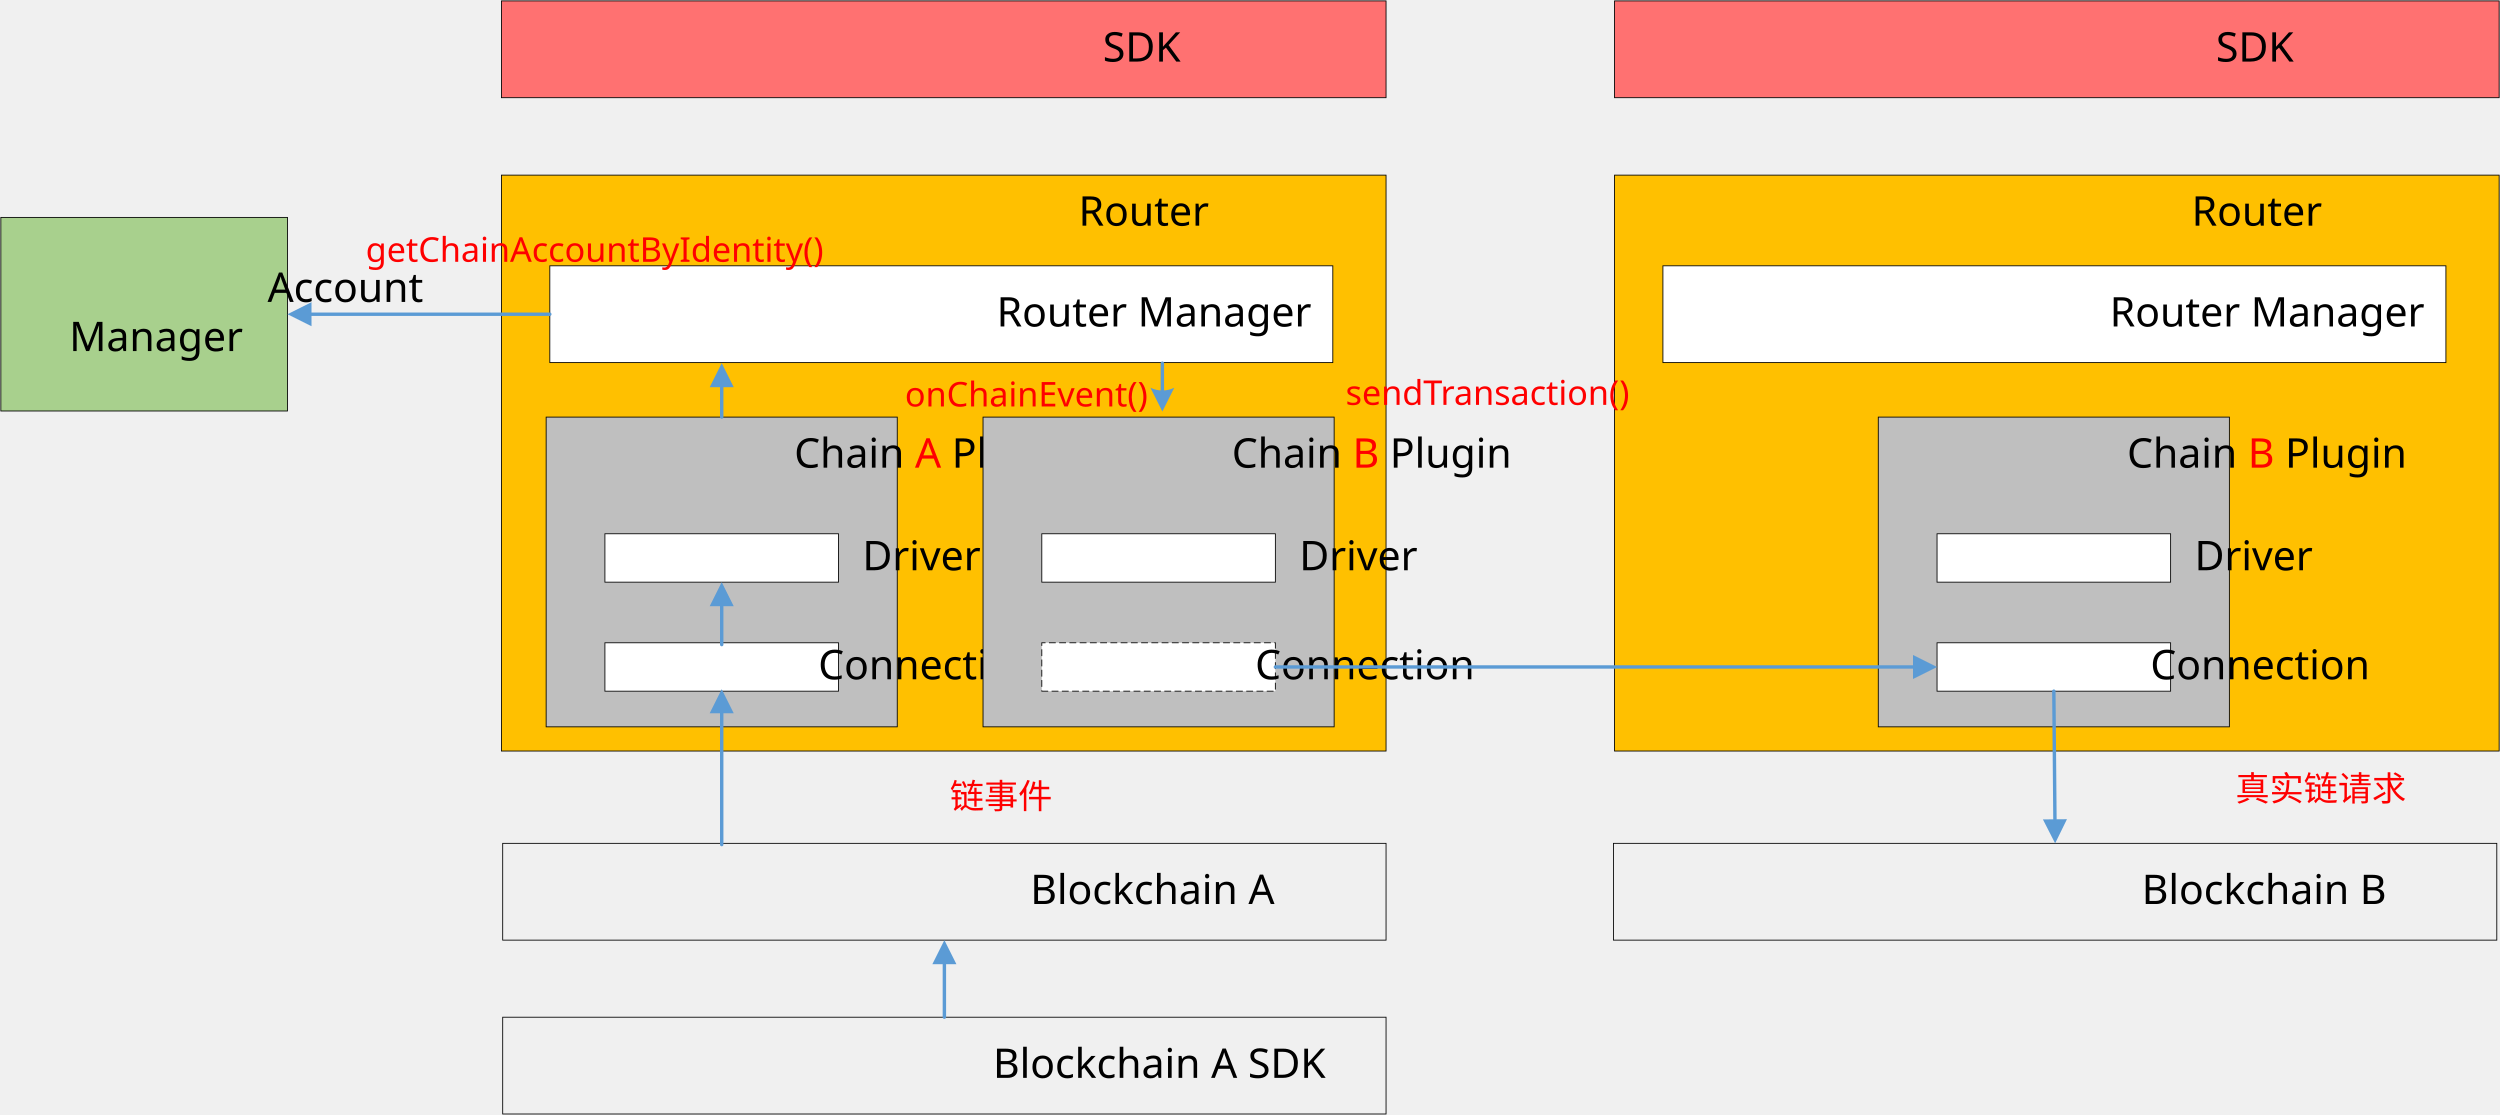
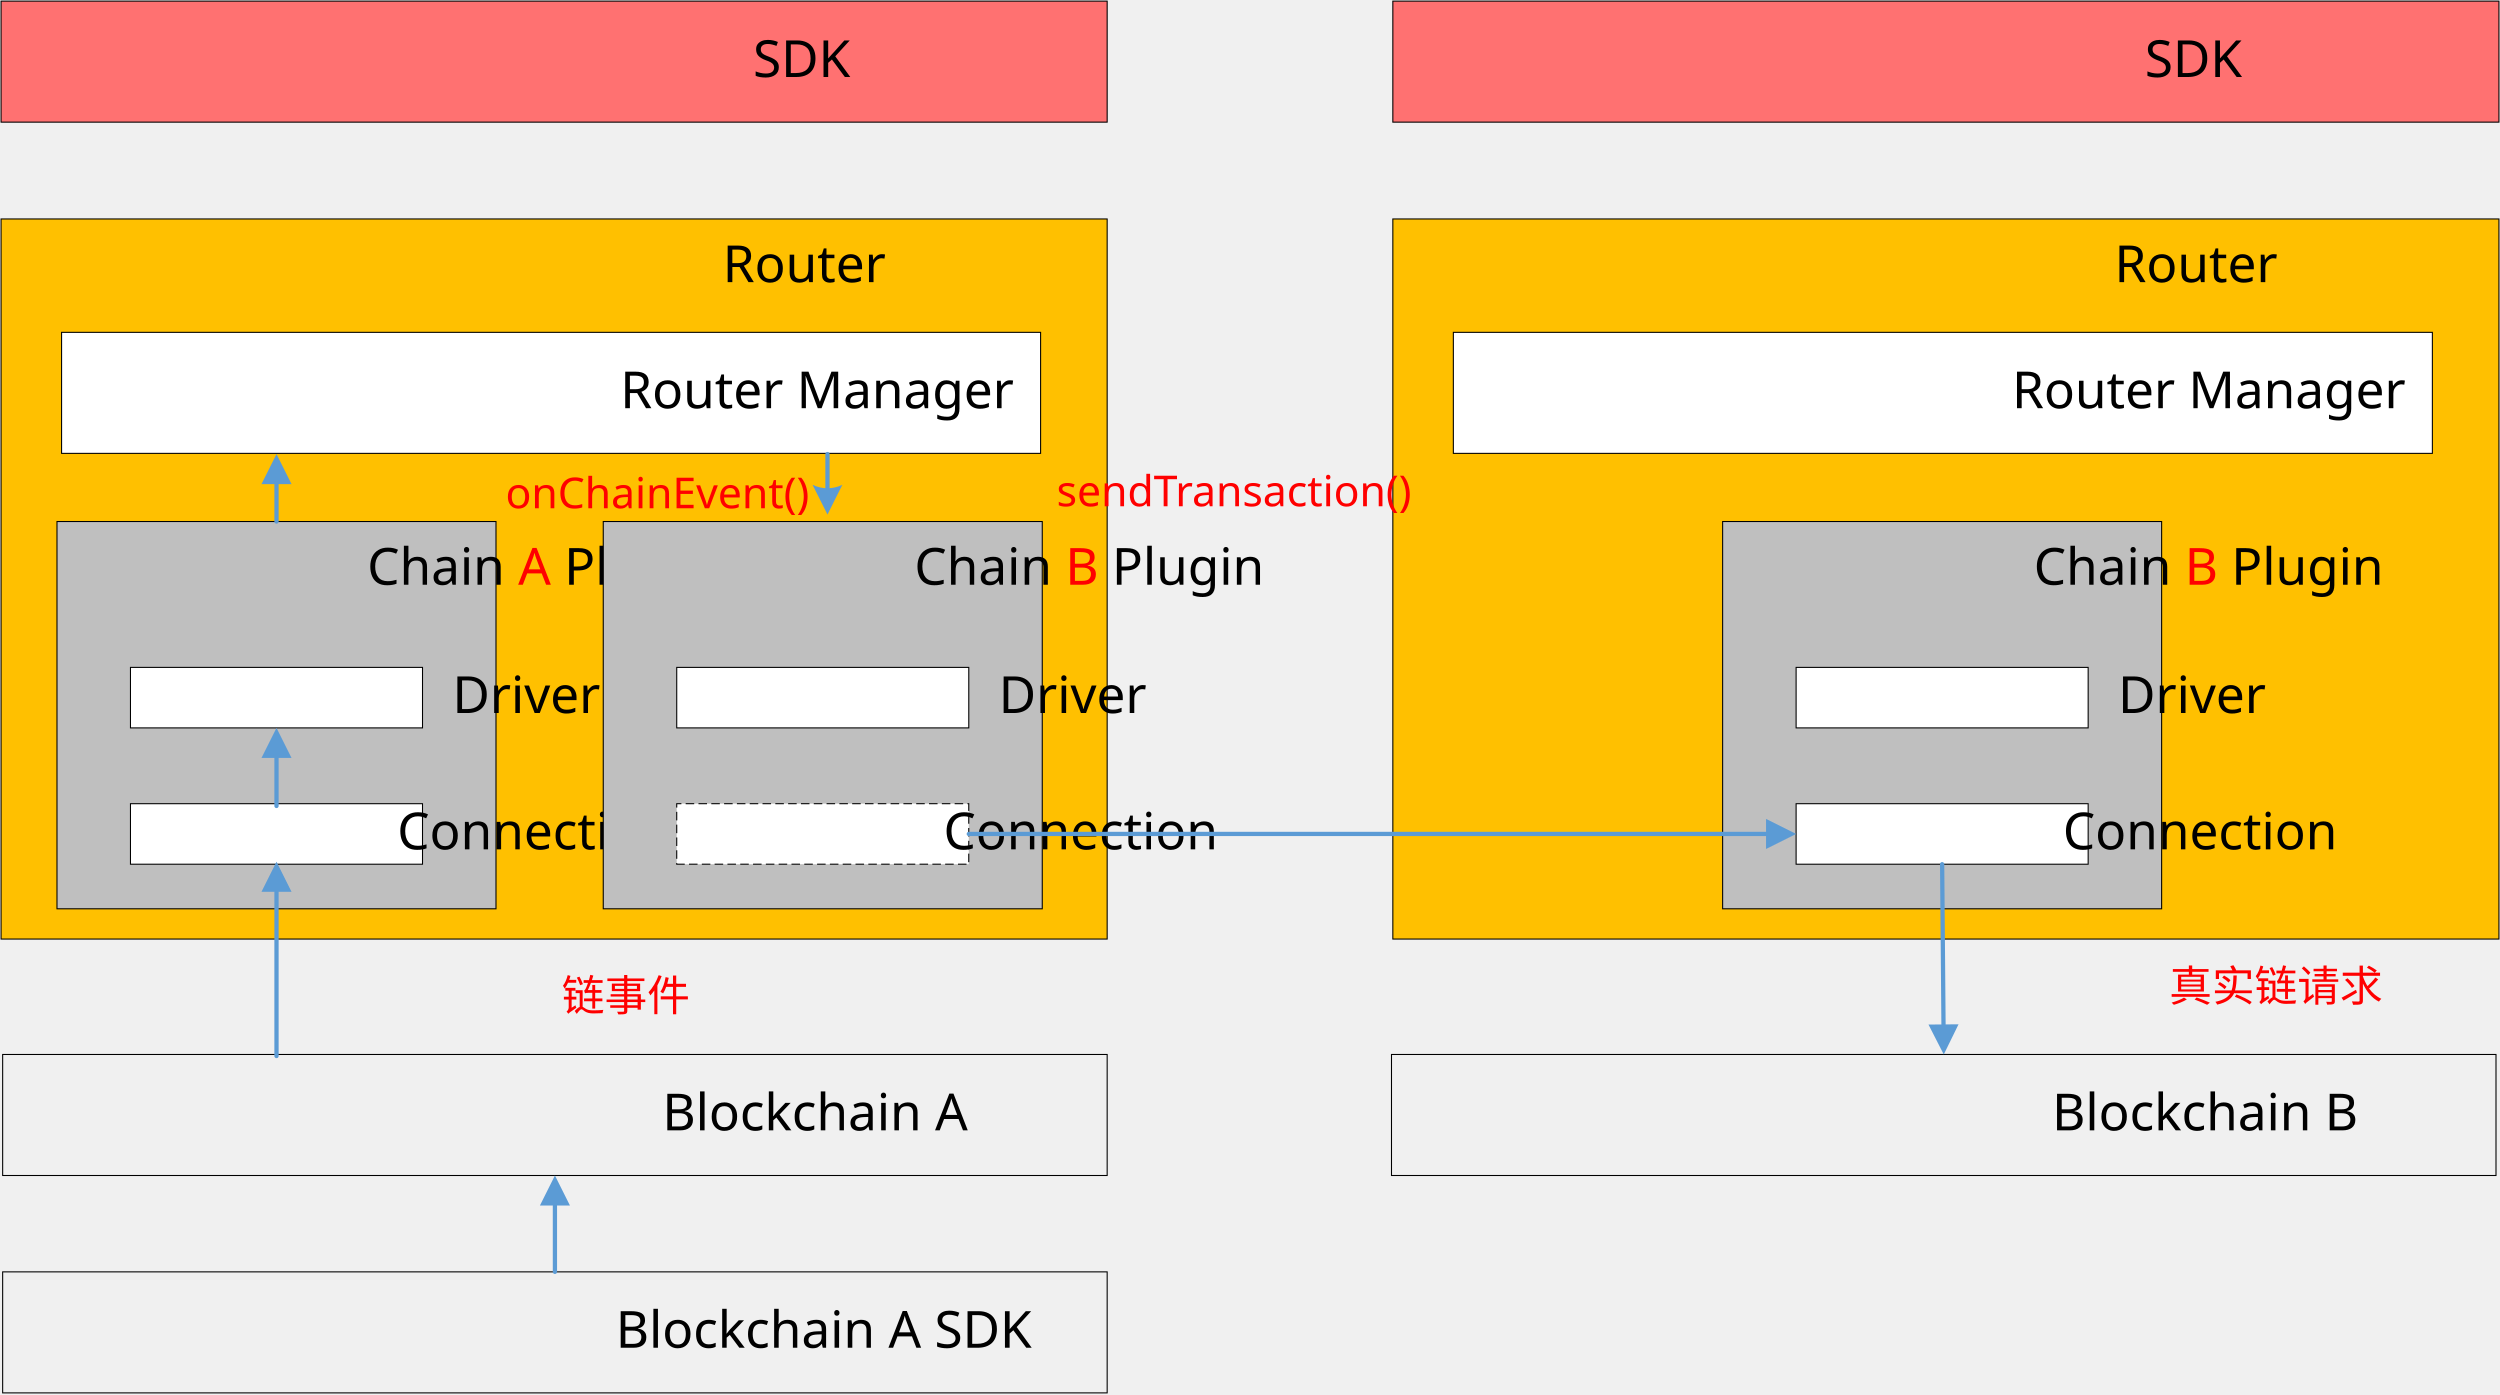
- <svg xmlns="http://www.w3.org/2000/svg" xmlns:ns1="http://schemas.microsoft.com/visio/2003/SVGExtensions/" xmlns:xlink="http://www.w3.org/1999/xlink" width="10.169in" height="4.535in" viewBox="0 0 732.154 326.484" xml:space="preserve" color-interpolation-filters="sRGB" class="st17">
+ <svg xmlns="http://www.w3.org/2000/svg" xmlns:ns1="http://schemas.microsoft.com/visio/2003/SVGExtensions/" xmlns:xlink="http://www.w3.org/1999/xlink" width="8.133in" height="4.535in" viewBox="0 0 585.556 326.484" xml:space="preserve" color-interpolation-filters="sRGB" class="st15">
  <ns1:documentProperties ns1:langID="2052" ns1:metric="true" ns1:viewMarkup="false" />
  <style type="text/css">
	
		.st1 {fill:#ffc000;stroke:#000000;stroke-width:0.25}
		.st2 {fill:#000000;font-family:Calibri;font-size:1em}
		.st3 {fill:#bfbfbf;stroke:#000000;stroke-width:0.25}
		.st4 {fill:#ff0000;font-size:1em}
		.st5 {fill:#ff7171;stroke:#000000;stroke-width:0.25}
		.st6 {fill:none;stroke:#000000;stroke-width:0.25}
- 		.st7 {fill:#a8d08d;stroke:#000000;stroke-width:0.25}
- 		.st8 {font-size:1em}
- 		.st9 {fill:#ffffff;stroke:#000000;stroke-width:0.25}
- 		.st10 {fill:#ffffff;stroke:#000000;stroke-dasharray:1.75,1.25;stroke-width:0.25}
- 		.st11 {marker-end:url(#mrkr4-64);stroke:#5b9bd5;stroke-linecap:round;stroke-linejoin:round;stroke-width:1}
- 		.st12 {fill:#5b9bd5;fill-opacity:1;stroke:#5b9bd5;stroke-opacity:1;stroke-width:0.284}
- 		.st13 {marker-start:url(#mrkr5-85);stroke:#5b9bd5;stroke-linecap:round;stroke-linejoin:round;stroke-width:1}
- 		.st14 {fill:none;stroke:none;stroke-width:0.25}
- 		.st15 {fill:#ff0000;font-family:黑体;font-size:0.833em}
- 		.st16 {fill:#ff0000;font-family:Calibri;font-size:0.833em}
- 		.st17 {fill:none;fill-rule:evenodd;font-size:12px;overflow:visible;stroke-linecap:square;stroke-miterlimit:3}
+ 		.st7 {fill:#ffffff;stroke:#000000;stroke-width:0.25}
+ 		.st8 {fill:#ffffff;stroke:#000000;stroke-dasharray:1.75,1.25;stroke-width:0.25}
+ 		.st9 {marker-end:url(#mrkr4-60);stroke:#5b9bd5;stroke-linecap:round;stroke-linejoin:round;stroke-width:1}
+ 		.st10 {fill:#5b9bd5;fill-opacity:1;stroke:#5b9bd5;stroke-opacity:1;stroke-width:0.284}
+ 		.st11 {marker-start:url(#mrkr5-76);stroke:#5b9bd5;stroke-linecap:round;stroke-linejoin:round;stroke-width:1}
+ 		.st12 {fill:none;stroke:none;stroke-width:0.25}
+ 		.st13 {fill:#ff0000;font-family:黑体;font-size:0.833em}
+ 		.st14 {fill:#ff0000;font-family:Calibri;font-size:0.833em}
+ 		.st15 {fill:none;fill-rule:evenodd;font-size:12px;overflow:visible;stroke-linecap:square;stroke-miterlimit:3}
	
	</style>
  <defs id="Markers">
    <g id="lend4">
      <path d="M 2 1 L 0 0 L 2 -1 L 2 1 " style="stroke:none" />
    </g>
-     <marker id="mrkr4-64" class="st12" ns1:arrowType="4" ns1:arrowSize="2" ns1:setback="7.04" refX="-7.04" orient="auto" markerUnits="strokeWidth" overflow="visible">
+     <marker id="mrkr4-60" class="st10" ns1:arrowType="4" ns1:arrowSize="2" ns1:setback="7.04" refX="-7.04" orient="auto" markerUnits="strokeWidth" overflow="visible">
      <use xlink:href="#lend4" transform="scale(-3.52,-3.52) " />
    </marker>
    <g id="lend5">
      <path d="M 2 1 L 0 0 L 1.981 -0.993 C 1.672 -0.365 1.673 0.373 1.985 1 " style="stroke:none" />
    </g>
-     <marker id="mrkr5-85" class="st12" ns1:arrowType="5" ns1:arrowSize="2" ns1:setback="5.8" refX="5.8" orient="auto" markerUnits="strokeWidth" overflow="visible">
+     <marker id="mrkr5-76" class="st10" ns1:arrowType="5" ns1:arrowSize="2" ns1:setback="5.8" refX="5.8" orient="auto" markerUnits="strokeWidth" overflow="visible">
      <use xlink:href="#lend5" transform="scale(3.52) " />
    </marker>
  </defs>
  <g ns1:mID="0" ns1:index="1" ns1:groupContext="foregroundPage">
    <ns1:pageProperties ns1:drawingScale="0.0393701" ns1:pageScale="0.0393701" ns1:drawingUnits="24" ns1:shadowOffsetX="8.50394" ns1:shadowOffsetY="-8.50394" />
    <ns1:layer ns1:name="连接线" ns1:index="0" />
-     <g id="shape180-1" ns1:mID="180" ns1:groupContext="shape" transform="translate(146.848,-106.549)">
+     <g id="shape180-1" ns1:mID="180" ns1:groupContext="shape" transform="translate(0.25,-106.549)">
      <ns1:userDefs>
        <ns1:ud ns1:nameU="visVersion" ns1:val="VT0(15):26" />
      </ns1:userDefs>
      <ns1:textBlock ns1:margins="rect(4,4,4,4)" ns1:tabSpace="42.5197" ns1:verticalAlign="0" />
      <ns1:textRect cx="129.536" cy="242.154" width="259.08" height="168.661" />
      <rect x="0" y="157.823" width="259.072" height="168.661" class="st1" />
      <text x="112.87" y="172.62" class="st2" ns1:langID="2052">
        <ns1:paragraph ns1:horizAlign="1" />
        <ns1:tabList />Router</text>
    </g>
-     <g id="shape179-4" ns1:mID="179" ns1:groupContext="shape" transform="translate(159.946,-113.636)">
+     <g id="shape179-4" ns1:mID="179" ns1:groupContext="shape" transform="translate(13.3482,-113.636)">
      <ns1:userDefs>
        <ns1:ud ns1:nameU="visVersion" ns1:val="VT0(15):26" />
      </ns1:userDefs>
      <ns1:textBlock ns1:margins="rect(4,4,4,4)" ns1:tabSpace="42.5197" ns1:verticalAlign="0" />
      <ns1:textRect cx="51.412" cy="281.13" width="102.83" height="90.709" />
      <rect x="0" y="235.776" width="102.824" height="90.709" class="st3" />
      <text x="16.49" y="250.58" class="st2" ns1:langID="2052">
        <ns1:paragraph ns1:horizAlign="1" />
        <ns1:tabList />Chain <tspan class="st4">A </tspan>Plugin</text>
    </g>
-     <g id="shape181-8" ns1:mID="181" ns1:groupContext="shape" transform="translate(146.848,-297.888)">
+     <g id="shape181-8" ns1:mID="181" ns1:groupContext="shape" transform="translate(0.25,-297.888)">
      <ns1:userDefs>
        <ns1:ud ns1:nameU="visVersion" ns1:val="VT0(15):26" />
      </ns1:userDefs>
      <ns1:textBlock ns1:margins="rect(4,4,4,4)" ns1:tabSpace="42.5197" />
      <ns1:textRect cx="129.536" cy="312.311" width="259.08" height="28.346" />
      <rect x="0" y="298.138" width="259.072" height="28.346" class="st5" />
      <text x="119.97" y="315.91" class="st2" ns1:langID="2052">
        <ns1:paragraph ns1:horizAlign="1" />
        <ns1:tabList />SDK</text>
    </g>
-     <g id="shape185-11" ns1:mID="185" ns1:groupContext="shape" transform="translate(147.221,-51.1692)">
+     <g id="shape185-11" ns1:mID="185" ns1:groupContext="shape" transform="translate(0.62298,-51.1692)">
      <ns1:userDefs>
        <ns1:ud ns1:nameU="visVersion" ns1:val="VT0(15):26" />
      </ns1:userDefs>
      <ns1:textBlock ns1:margins="rect(4,4,4,4)" ns1:tabSpace="42.5197" />
      <ns1:textRect cx="129.349" cy="312.311" width="258.7" height="28.346" />
      <rect x="0" y="298.138" width="258.699" height="28.346" class="st6" />
      <text x="98.36" y="315.91" class="st2" ns1:langID="2052">
        <ns1:paragraph ns1:horizAlign="1" />
        <ns1:tabList />Blockchain A</text>
    </g>
-     <g id="shape187-14" ns1:mID="187" ns1:groupContext="shape" transform="translate(0.25,-206.135)">
-       <ns1:userDefs>
-         <ns1:ud ns1:nameU="visVersion" ns1:val="VT0(15):26" />
-       </ns1:userDefs>
-       <ns1:textBlock ns1:margins="rect(4,4,4,4)" ns1:tabSpace="42.5197" />
-       <ns1:textRect cx="41.968" cy="298.138" width="83.94" height="56.693" />
-       <rect x="0" y="269.791" width="83.937" height="56.693" class="st7" />
-       <text x="21.94" y="294.54" class="st2" ns1:langID="2052">
-         <ns1:paragraph ns1:horizAlign="1" />
-         <ns1:tabList />Account<ns1:newlineChar />
-         <tspan x="20.04" dy="1.2em" class="st8">Manager</tspan>
-       </text>
-     </g>
-     <g id="shape197-18" ns1:mID="197" ns1:groupContext="shape" transform="translate(177.156,-156.006)">
-       <ns1:userDefs>
-         <ns1:ud ns1:nameU="visVersion" ns1:val="VT0(15):26" />
-       </ns1:userDefs>
-       <ns1:textBlock ns1:margins="rect(4,4,4,4)" ns1:tabSpace="42.5197" />
-       <ns1:textRect cx="34.202" cy="319.398" width="68.41" height="14.173" />
-       <rect x="0" y="312.311" width="68.404" height="14.173" class="st9" />
+     <g id="shape197-14" ns1:mID="197" ns1:groupContext="shape" transform="translate(30.5579,-156.006)">
+       <ns1:userDefs>
+         <ns1:ud ns1:nameU="visVersion" ns1:val="VT0(15):26" />
+       </ns1:userDefs>
+       <ns1:textBlock ns1:margins="rect(4,4,4,4)" ns1:tabSpace="42.5197" />
+       <ns1:textRect cx="34.202" cy="319.398" width="68.41" height="14.173" />
+       <rect x="0" y="312.311" width="68.404" height="14.173" class="st7" />
      <text x="19.25" y="323" class="st2" ns1:langID="2052">
        <ns1:paragraph ns1:horizAlign="1" />
        <ns1:tabList />Driver</text>
    </g>
-     <g id="shape198-21" ns1:mID="198" ns1:groupContext="shape" transform="translate(177.156,-124.079)">
-       <ns1:userDefs>
-         <ns1:ud ns1:nameU="visVersion" ns1:val="VT0(15):26" />
-       </ns1:userDefs>
-       <ns1:textBlock ns1:margins="rect(4,4,4,4)" ns1:tabSpace="42.5197" />
-       <ns1:textRect cx="34.202" cy="319.398" width="68.41" height="14.173" />
-       <rect x="0" y="312.311" width="68.404" height="14.173" class="st9" />
+     <g id="shape198-17" ns1:mID="198" ns1:groupContext="shape" transform="translate(30.5579,-124.079)">
+       <ns1:userDefs>
+         <ns1:ud ns1:nameU="visVersion" ns1:val="VT0(15):26" />
+       </ns1:userDefs>
+       <ns1:textBlock ns1:margins="rect(4,4,4,4)" ns1:tabSpace="42.5197" />
+       <ns1:textRect cx="34.202" cy="319.398" width="68.41" height="14.173" />
+       <rect x="0" y="312.311" width="68.404" height="14.173" class="st7" />
      <text x="6.31" y="323" class="st2" ns1:langID="2052">
        <ns1:paragraph ns1:horizAlign="1" />
        <ns1:tabList />Connection</text>
    </g>
-     <g id="shape202-24" ns1:mID="202" ns1:groupContext="shape" transform="translate(287.893,-113.636)">
+     <g id="shape202-20" ns1:mID="202" ns1:groupContext="shape" transform="translate(141.296,-113.636)">
      <ns1:userDefs>
        <ns1:ud ns1:nameU="visVersion" ns1:val="VT0(15):26" />
      </ns1:userDefs>
      <ns1:textBlock ns1:margins="rect(4,4,4,4)" ns1:tabSpace="42.5197" ns1:verticalAlign="0" />
      <ns1:textRect cx="51.412" cy="281.13" width="102.83" height="90.709" />
      <rect x="0" y="235.776" width="102.824" height="90.709" class="st3" />
      <text x="16.7" y="250.58" class="st2" ns1:langID="2052">
        <ns1:paragraph ns1:horizAlign="1" />
        <ns1:tabList />Chain <tspan class="st4">B </tspan>Plugin</text>
    </g>
-     <g id="shape203-28" ns1:mID="203" ns1:groupContext="shape" transform="translate(305.103,-156.006)">
-       <ns1:userDefs>
-         <ns1:ud ns1:nameU="visVersion" ns1:val="VT0(15):26" />
-       </ns1:userDefs>
-       <ns1:textBlock ns1:margins="rect(4,4,4,4)" ns1:tabSpace="42.5197" />
-       <ns1:textRect cx="34.202" cy="319.398" width="68.41" height="14.173" />
-       <rect x="0" y="312.311" width="68.404" height="14.173" class="st9" />
+     <g id="shape203-24" ns1:mID="203" ns1:groupContext="shape" transform="translate(158.505,-156.006)">
+       <ns1:userDefs>
+         <ns1:ud ns1:nameU="visVersion" ns1:val="VT0(15):26" />
+       </ns1:userDefs>
+       <ns1:textBlock ns1:margins="rect(4,4,4,4)" ns1:tabSpace="42.5197" />
+       <ns1:textRect cx="34.202" cy="319.398" width="68.41" height="14.173" />
+       <rect x="0" y="312.311" width="68.404" height="14.173" class="st7" />
      <text x="19.25" y="323" class="st2" ns1:langID="2052">
        <ns1:paragraph ns1:horizAlign="1" />
        <ns1:tabList />Driver</text>
    </g>
-     <g id="shape204-31" ns1:mID="204" ns1:groupContext="shape" transform="translate(305.103,-124.079)">
-       <ns1:userDefs>
-         <ns1:ud ns1:nameU="visVersion" ns1:val="VT0(15):26" />
-       </ns1:userDefs>
-       <ns1:textBlock ns1:margins="rect(4,4,4,4)" ns1:tabSpace="42.5197" />
-       <ns1:textRect cx="34.202" cy="319.398" width="68.41" height="14.173" />
-       <path d="M0 326.48 L68.4 326.48 L68.4 312.31 L0 312.31 L0 326.48 Z" class="st10" />
+     <g id="shape204-27" ns1:mID="204" ns1:groupContext="shape" transform="translate(158.505,-124.079)">
+       <ns1:userDefs>
+         <ns1:ud ns1:nameU="visVersion" ns1:val="VT0(15):26" />
+       </ns1:userDefs>
+       <ns1:textBlock ns1:margins="rect(4,4,4,4)" ns1:tabSpace="42.5197" />
+       <ns1:textRect cx="34.202" cy="319.398" width="68.41" height="14.173" />
+       <path d="M0 326.48 L68.4 326.48 L68.4 312.31 L0 312.31 L0 326.48 Z" class="st8" />
      <text x="6.31" y="323" class="st2" ns1:langID="2052">
        <ns1:paragraph ns1:horizAlign="1" />
        <ns1:tabList />Connection</text>
    </g>
-     <g id="shape207-34" ns1:mID="207" ns1:groupContext="shape" transform="translate(161.021,-220.308)">
+     <g id="shape207-30" ns1:mID="207" ns1:groupContext="shape" transform="translate(14.4232,-220.308)">
      <ns1:userDefs>
        <ns1:ud ns1:nameU="visVersion" ns1:val="VT0(15):26" />
      </ns1:userDefs>
      <ns1:textBlock ns1:margins="rect(4,4,4,4)" ns1:tabSpace="42.5197" />
      <ns1:textRect cx="114.654" cy="312.311" width="229.31" height="28.346" />
-       <rect x="0" y="298.138" width="229.308" height="28.346" class="st9" />
+       <rect x="0" y="298.138" width="229.308" height="28.346" class="st7" />
      <text x="74.7" y="315.91" class="st2" ns1:langID="2052">
        <ns1:paragraph ns1:horizAlign="1" />
        <ns1:tabList />Router Manager</text>
    </g>
-     <g id="shape208-37" ns1:mID="208" ns1:groupContext="shape" transform="translate(472.832,-106.549)">
+     <g id="shape208-33" ns1:mID="208" ns1:groupContext="shape" transform="translate(326.234,-106.549)">
      <ns1:userDefs>
        <ns1:ud ns1:nameU="visVersion" ns1:val="VT0(15):26" />
      </ns1:userDefs>
      <ns1:textBlock ns1:margins="rect(4,4,4,4)" ns1:tabSpace="42.5197" ns1:verticalAlign="0" />
      <ns1:textRect cx="129.536" cy="242.154" width="259.08" height="168.661" />
      <rect x="0" y="157.823" width="259.072" height="168.661" class="st1" />
      <text x="112.87" y="172.62" class="st2" ns1:langID="2052">
        <ns1:paragraph ns1:horizAlign="1" />
        <ns1:tabList />Router</text>
    </g>
-     <g id="shape210-40" ns1:mID="210" ns1:groupContext="shape" transform="translate(472.832,-297.888)">
+     <g id="shape210-36" ns1:mID="210" ns1:groupContext="shape" transform="translate(326.234,-297.888)">
      <ns1:userDefs>
        <ns1:ud ns1:nameU="visVersion" ns1:val="VT0(15):26" />
      </ns1:userDefs>
      <ns1:textBlock ns1:margins="rect(4,4,4,4)" ns1:tabSpace="42.5197" />
      <ns1:textRect cx="129.536" cy="312.311" width="259.08" height="28.346" />
      <rect x="0" y="298.138" width="259.072" height="28.346" class="st5" />
      <text x="119.97" y="315.91" class="st2" ns1:langID="2052">
        <ns1:paragraph ns1:horizAlign="1" />
        <ns1:tabList />SDK</text>
    </g>
-     <g id="shape211-43" ns1:mID="211" ns1:groupContext="shape" transform="translate(472.517,-51.1692)">
+     <g id="shape211-39" ns1:mID="211" ns1:groupContext="shape" transform="translate(325.919,-51.1692)">
      <ns1:userDefs>
        <ns1:ud ns1:nameU="visVersion" ns1:val="VT0(15):26" />
      </ns1:userDefs>
      <ns1:textBlock ns1:margins="rect(4,4,4,4)" ns1:tabSpace="42.5197" />
      <ns1:textRect cx="129.349" cy="312.311" width="258.7" height="28.346" />
      <rect x="0" y="298.138" width="258.699" height="28.346" class="st6" />
      <text x="98.57" y="315.91" class="st2" ns1:langID="2052">
        <ns1:paragraph ns1:horizAlign="1" />
        <ns1:tabList />Blockchain B</text>
    </g>
-     <g id="shape215-46" ns1:mID="215" ns1:groupContext="shape" transform="translate(550.076,-113.636)">
+     <g id="shape215-42" ns1:mID="215" ns1:groupContext="shape" transform="translate(403.479,-113.636)">
      <ns1:userDefs>
        <ns1:ud ns1:nameU="visVersion" ns1:val="VT0(15):26" />
      </ns1:userDefs>
      <ns1:textBlock ns1:margins="rect(4,4,4,4)" ns1:tabSpace="42.5197" ns1:verticalAlign="0" />
      <ns1:textRect cx="51.412" cy="281.13" width="102.83" height="90.709" />
      <rect x="0" y="235.776" width="102.824" height="90.709" class="st3" />
      <text x="16.7" y="250.58" class="st2" ns1:langID="2052">
        <ns1:paragraph ns1:horizAlign="1" />
        <ns1:tabList />Chain <tspan class="st4">B </tspan>Plugin</text>
    </g>
-     <g id="shape216-50" ns1:mID="216" ns1:groupContext="shape" transform="translate(567.286,-156.006)">
-       <ns1:userDefs>
-         <ns1:ud ns1:nameU="visVersion" ns1:val="VT0(15):26" />
-       </ns1:userDefs>
-       <ns1:textBlock ns1:margins="rect(4,4,4,4)" ns1:tabSpace="42.5197" />
-       <ns1:textRect cx="34.202" cy="319.398" width="68.41" height="14.173" />
-       <rect x="0" y="312.311" width="68.404" height="14.173" class="st9" />
+     <g id="shape216-46" ns1:mID="216" ns1:groupContext="shape" transform="translate(420.688,-156.006)">
+       <ns1:userDefs>
+         <ns1:ud ns1:nameU="visVersion" ns1:val="VT0(15):26" />
+       </ns1:userDefs>
+       <ns1:textBlock ns1:margins="rect(4,4,4,4)" ns1:tabSpace="42.5197" />
+       <ns1:textRect cx="34.202" cy="319.398" width="68.41" height="14.173" />
+       <rect x="0" y="312.311" width="68.404" height="14.173" class="st7" />
      <text x="19.25" y="323" class="st2" ns1:langID="2052">
        <ns1:paragraph ns1:horizAlign="1" />
        <ns1:tabList />Driver</text>
    </g>
-     <g id="shape217-53" ns1:mID="217" ns1:groupContext="shape" transform="translate(567.286,-124.079)">
-       <ns1:userDefs>
-         <ns1:ud ns1:nameU="visVersion" ns1:val="VT0(15):26" />
-       </ns1:userDefs>
-       <ns1:textBlock ns1:margins="rect(4,4,4,4)" ns1:tabSpace="42.5197" />
-       <ns1:textRect cx="34.202" cy="319.398" width="68.41" height="14.173" />
-       <rect x="0" y="312.311" width="68.404" height="14.173" class="st9" />
+     <g id="shape217-49" ns1:mID="217" ns1:groupContext="shape" transform="translate(420.688,-124.079)">
+       <ns1:userDefs>
+         <ns1:ud ns1:nameU="visVersion" ns1:val="VT0(15):26" />
+       </ns1:userDefs>
+       <ns1:textBlock ns1:margins="rect(4,4,4,4)" ns1:tabSpace="42.5197" />
+       <ns1:textRect cx="34.202" cy="319.398" width="68.41" height="14.173" />
+       <rect x="0" y="312.311" width="68.404" height="14.173" class="st7" />
      <text x="6.31" y="323" class="st2" ns1:langID="2052">
        <ns1:paragraph ns1:horizAlign="1" />
        <ns1:tabList />Connection</text>
    </g>
-     <g id="shape218-56" ns1:mID="218" ns1:groupContext="shape" transform="translate(487.005,-220.308)">
+     <g id="shape218-52" ns1:mID="218" ns1:groupContext="shape" transform="translate(340.407,-220.308)">
      <ns1:userDefs>
        <ns1:ud ns1:nameU="visVersion" ns1:val="VT0(15):26" />
      </ns1:userDefs>
      <ns1:textBlock ns1:margins="rect(4,4,4,4)" ns1:tabSpace="42.5197" />
      <ns1:textRect cx="114.654" cy="312.311" width="229.31" height="28.346" />
-       <rect x="0" y="298.138" width="229.308" height="28.346" class="st9" />
+       <rect x="0" y="298.138" width="229.308" height="28.346" class="st7" />
      <text x="74.7" y="315.91" class="st2" ns1:langID="2052">
        <ns1:paragraph ns1:horizAlign="1" />
        <ns1:tabList />Router Manager</text>
    </g>
-     <g id="shape220-59" ns1:mID="220" ns1:groupContext="shape" ns1:layerMember="0" transform="translate(594.591,-124.079)">
-       <path d="M6.9 326.48 L7.22 364.01" class="st11" />
-     </g>
-     <g id="shape229-65" ns1:mID="229" ns1:groupContext="shape" ns1:layerMember="0" transform="translate(161.021,-227.395)">
-       <path d="M0 319.4 L-69.79 319.4" class="st11" />
-     </g>
-     <g id="shape259-70" ns1:mID="259" ns1:groupContext="shape" ns1:layerMember="0" transform="translate(204.271,-79.1443)">
-       <path d="M7.09 326.48 L7.09 288.01" class="st11" />
-     </g>
-     <g id="shape260-75" ns1:mID="260" ns1:groupContext="shape" ns1:layerMember="0" transform="translate(204.271,-204.344)">
-       <path d="M7.09 326.48 L7.09 317.72" class="st11" />
-     </g>
-     <g id="shape261-80" ns1:mID="261" ns1:groupContext="shape" ns1:layerMember="0" transform="translate(333.321,-205.971)">
-       <path d="M7.09 320.68 L7.09 320.32 L7.09 312.31" class="st13" />
-     </g>
-     <g id="shape262-86" ns1:mID="262" ns1:groupContext="shape" ns1:layerMember="0" transform="translate(373.507,-124.079)">
-       <path d="M0 319.4 L186.74 319.4" class="st11" />
-     </g>
-     <g id="shape263-91" ns1:mID="263" ns1:groupContext="shape" ns1:layerMember="0" transform="translate(204.271,-137.715)">
-       <path d="M7.09 326.48 L7.09 315.23" class="st11" />
-     </g>
-     <g id="shape265-96" ns1:mID="265" ns1:groupContext="shape" transform="translate(556.911,-85.2894)">
-       <ns1:textBlock ns1:margins="rect(4,4,4,4)" ns1:tabSpace="42.5197" />
-       <ns1:textRect cx="76" cy="316.484" width="152" height="20" />
-       <rect x="0" y="306.484" width="152" height="20" class="st14" />
-       <text x="51" y="319.81" class="st15" ns1:langID="2052">
+     <g id="shape220-55" ns1:mID="220" ns1:groupContext="shape" ns1:layerMember="0" transform="translate(447.993,-124.079)">
+       <path d="M6.9 326.48 L7.22 364.01" class="st9" />
+     </g>
+     <g id="shape259-61" ns1:mID="259" ns1:groupContext="shape" ns1:layerMember="0" transform="translate(57.6735,-79.1443)">
+       <path d="M7.09 326.48 L7.09 288.01" class="st9" />
+     </g>
+     <g id="shape260-66" ns1:mID="260" ns1:groupContext="shape" ns1:layerMember="0" transform="translate(57.6735,-204.344)">
+       <path d="M7.09 326.48 L7.09 317.72" class="st9" />
+     </g>
+     <g id="shape261-71" ns1:mID="261" ns1:groupContext="shape" ns1:layerMember="0" transform="translate(186.723,-205.971)">
+       <path d="M7.09 320.68 L7.09 320.32 L7.09 312.31" class="st11" />
+     </g>
+     <g id="shape262-77" ns1:mID="262" ns1:groupContext="shape" ns1:layerMember="0" transform="translate(226.91,-138.252)">
+       <path d="M0 333.57 L186.74 333.57" class="st9" />
+     </g>
+     <g id="shape263-82" ns1:mID="263" ns1:groupContext="shape" ns1:layerMember="0" transform="translate(57.6735,-137.715)">
+       <path d="M7.09 326.48 L7.09 315.23" class="st9" />
+     </g>
+     <g id="shape265-87" ns1:mID="265" ns1:groupContext="shape" transform="translate(410.314,-85.2894)">
+       <ns1:textBlock ns1:margins="rect(4,4,4,4)" ns1:tabSpace="42.5197" />
+       <ns1:textRect cx="76" cy="316.484" width="152" height="20" />
+       <rect x="0" y="306.484" width="152" height="20" class="st12" />
+       <text x="51" y="319.81" class="st13" ns1:langID="2052">
        <ns1:paragraph ns1:horizAlign="1" />
        <ns1:tabList />真实链请求</text>
    </g>
-     <g id="shape266-99" ns1:mID="266" ns1:groupContext="shape" transform="translate(170.417,-83.0515)">
-       <ns1:textBlock ns1:margins="rect(4,4,4,4)" ns1:tabSpace="42.5197" />
-       <ns1:textRect cx="76" cy="316.484" width="152" height="20" />
-       <rect x="0" y="306.484" width="152" height="20" class="st14" />
-       <text x="61" y="319.81" class="st15" ns1:langID="2052">
+     <g id="shape266-90" ns1:mID="266" ns1:groupContext="shape" transform="translate(23.819,-83.0515)">
+       <ns1:textBlock ns1:margins="rect(4,4,4,4)" ns1:tabSpace="42.5197" />
+       <ns1:textRect cx="76" cy="316.484" width="152" height="20" />
+       <rect x="0" y="306.484" width="152" height="20" class="st12" />
+       <text x="61" y="319.81" class="st13" ns1:langID="2052">
        <ns1:paragraph ns1:horizAlign="1" />
        <ns1:tabList />链事件</text>
    </g>
-     <g id="shape267-102" ns1:mID="267" ns1:groupContext="shape" transform="translate(147.221,-0.25)">
+     <g id="shape267-93" ns1:mID="267" ns1:groupContext="shape" transform="translate(0.62298,-0.25)">
      <ns1:userDefs>
        <ns1:ud ns1:nameU="visVersion" ns1:val="VT0(15):26" />
      </ns1:userDefs>
      <ns1:textBlock ns1:margins="rect(4,4,4,4)" ns1:tabSpace="42.5197" />
      <ns1:textRect cx="129.349" cy="312.311" width="258.7" height="28.346" />
      <rect x="0" y="298.138" width="258.699" height="28.346" class="st6" />
      <text x="87.44" y="315.91" class="st2" ns1:langID="2052">
        <ns1:paragraph ns1:horizAlign="1" />
        <ns1:tabList />Blockchain A SDK</text>
    </g>
-     <g id="shape268-105" ns1:mID="268" ns1:groupContext="shape" ns1:layerMember="0" transform="translate(269.483,-28.5965)">
-       <path d="M7.09 326.48 L7.09 310.95" class="st11" />
-     </g>
-     <g id="shape269-110" ns1:mID="269" ns1:groupContext="shape" transform="translate(42.7697,-242.828)">
-       <ns1:textBlock ns1:margins="rect(4,4,4,4)" ns1:tabSpace="42.5197" />
-       <ns1:textRect cx="76" cy="316.484" width="152" height="20" />
-       <rect x="0" y="306.484" width="152" height="20" class="st14" />
-       <text x="17.56" y="319.48" class="st16" ns1:langID="2052">
-         <ns1:paragraph ns1:horizAlign="1" />
-         <ns1:tabList />getChainAccountByIdentity()</text>
-     </g>
-     <g id="shape274-113" ns1:mID="274" ns1:groupContext="shape" transform="translate(173.488,-200.449)">
-       <ns1:textBlock ns1:margins="rect(4,4,4,4)" ns1:tabSpace="42.5197" />
-       <ns1:textRect cx="76" cy="316.484" width="152" height="20" />
-       <rect x="0" y="306.484" width="152" height="20" class="st14" />
-       <text x="44.75" y="319.48" class="st16" ns1:langID="2052">
+     <g id="shape268-96" ns1:mID="268" ns1:groupContext="shape" ns1:layerMember="0" transform="translate(122.886,-28.5965)">
+       <path d="M7.09 326.48 L7.09 310.95" class="st9" />
+     </g>
+     <g id="shape274-101" ns1:mID="274" ns1:groupContext="shape" transform="translate(26.8907,-200.449)">
+       <ns1:textBlock ns1:margins="rect(4,4,4,4)" ns1:tabSpace="42.5197" />
+       <ns1:textRect cx="76" cy="316.484" width="152" height="20" />
+       <rect x="0" y="306.484" width="152" height="20" class="st12" />
+       <text x="44.75" y="319.48" class="st14" ns1:langID="2052">
        <ns1:paragraph ns1:horizAlign="1" />
        <ns1:tabList />onChainEvent()</text>
    </g>
-     <g id="shape275-116" ns1:mID="275" ns1:groupContext="shape" transform="translate(307.778,-200.913)">
-       <ns1:textBlock ns1:margins="rect(4,4,4,4)" ns1:tabSpace="42.5197" />
-       <ns1:textRect cx="76" cy="316.484" width="152" height="20" />
-       <rect x="0" y="306.484" width="152" height="20" class="st14" />
-       <text x="39.52" y="319.48" class="st16" ns1:langID="2052">
+     <g id="shape275-104" ns1:mID="275" ns1:groupContext="shape" transform="translate(161.18,-200.913)">
+       <ns1:textBlock ns1:margins="rect(4,4,4,4)" ns1:tabSpace="42.5197" />
+       <ns1:textRect cx="76" cy="316.484" width="152" height="20" />
+       <rect x="0" y="306.484" width="152" height="20" class="st12" />
+       <text x="39.52" y="319.48" class="st14" ns1:langID="2052">
        <ns1:paragraph ns1:horizAlign="1" />
        <ns1:tabList />sendTransaction()</text>
    </g>
  </g>
</svg>
